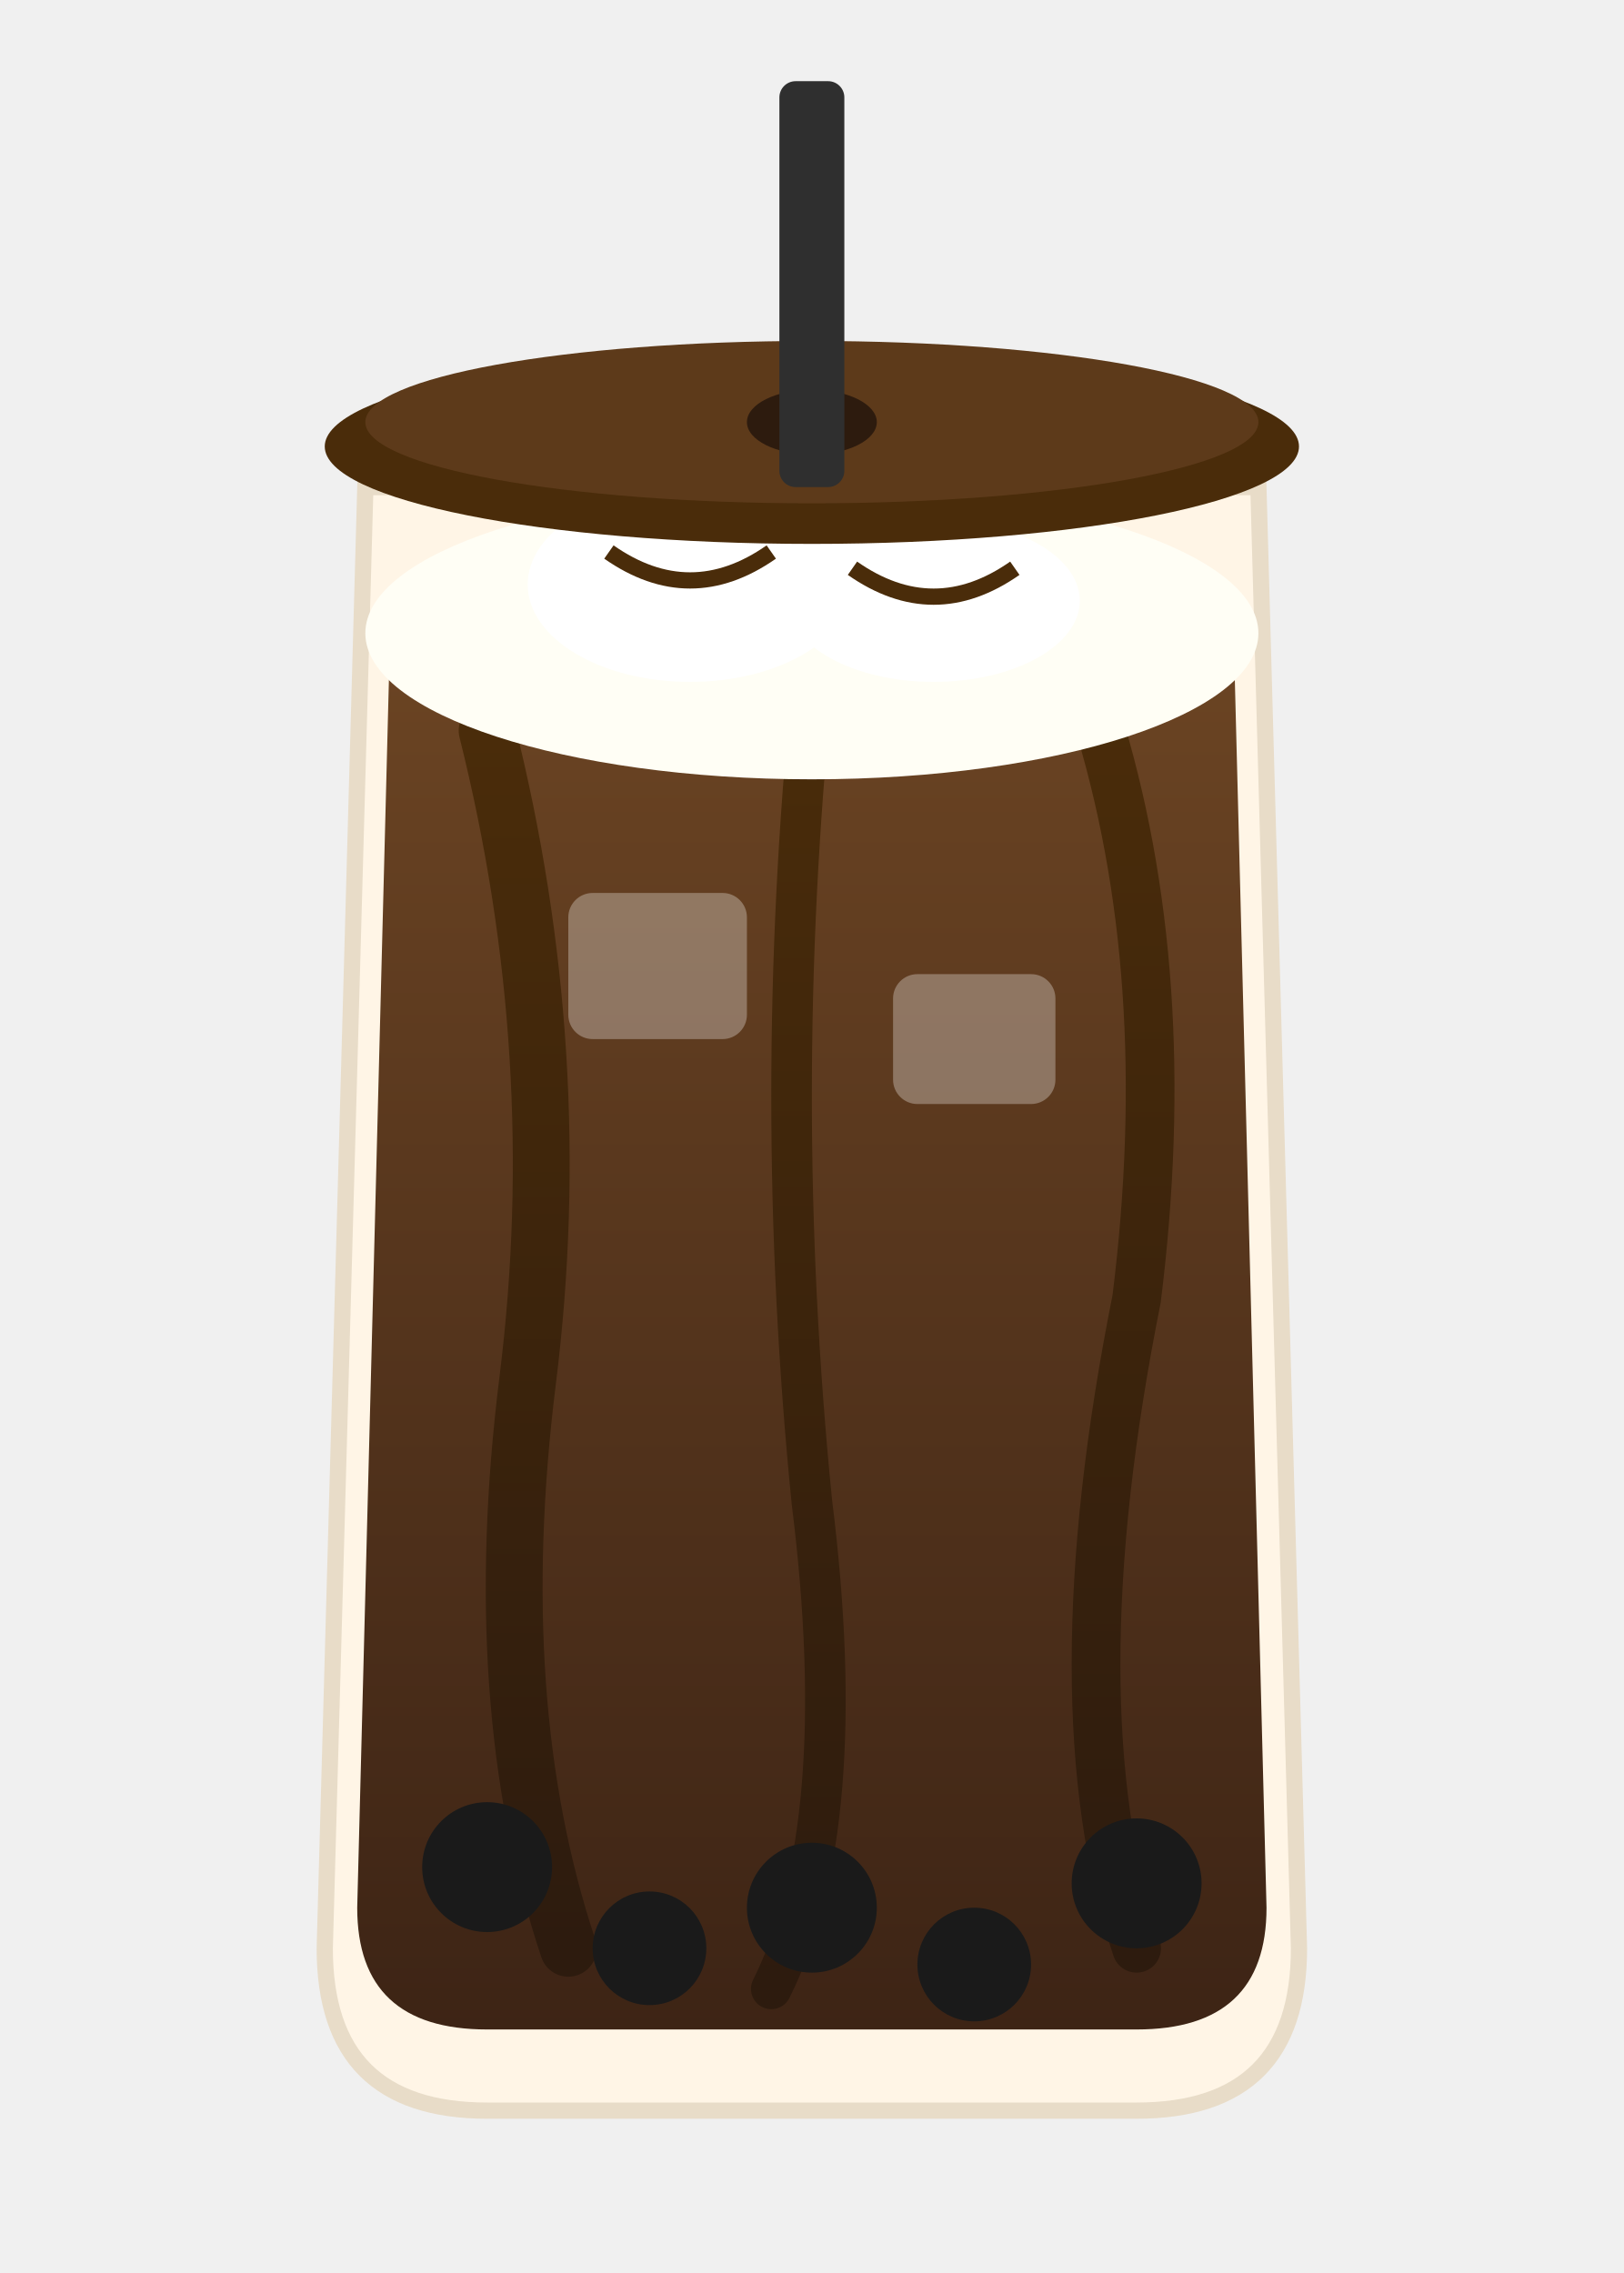
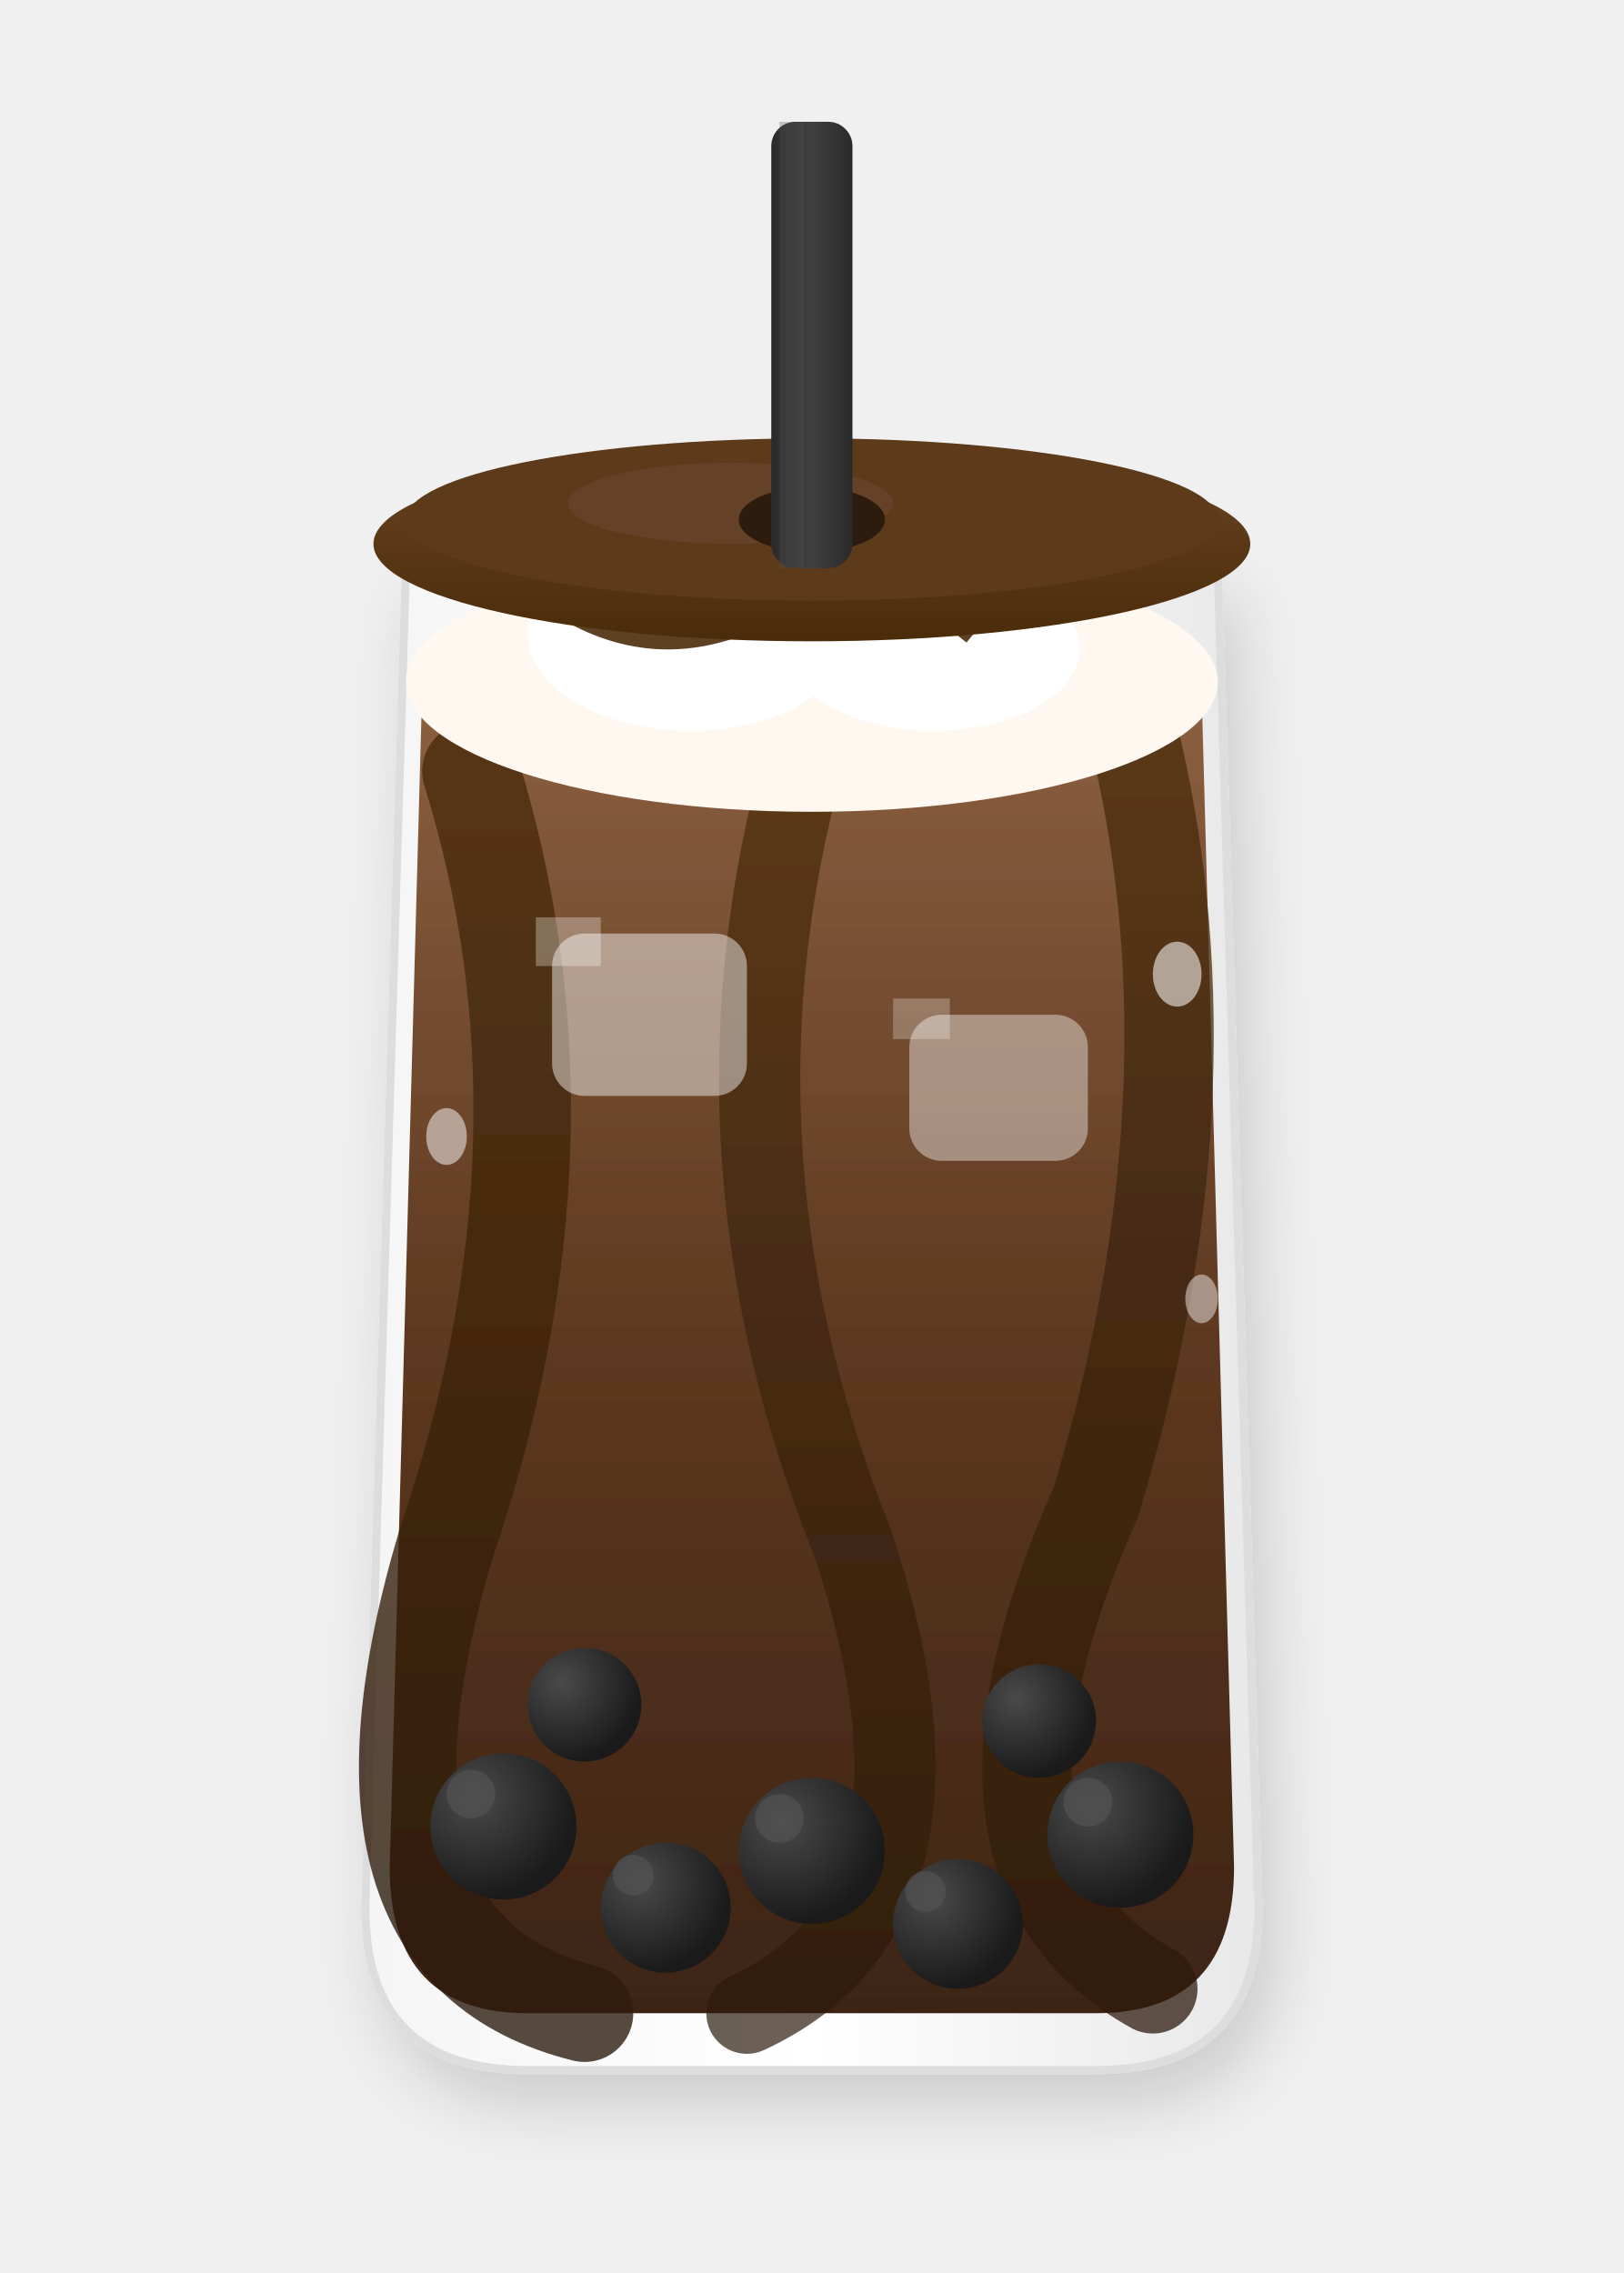
<svg xmlns="http://www.w3.org/2000/svg" viewBox="0 0 200 280">
  <defs>
-     <linearGradient id="mocha" x1="0%" y1="0%" x2="0%" y2="100%">
-       <stop offset="0%" style="stop-color:#6B4423" />
+     <linearGradient id="cupBodyIcedMocha" x1="0%" y1="0%" x2="100%" y2="0%">
+       <stop offset="0%" style="stop-color:#f5f5f5" />
+       <stop offset="50%" style="stop-color:#ffffff" />
+       <stop offset="100%" style="stop-color:#e8e8e8" />
+     </linearGradient>
+     <linearGradient id="icedMochaDrink" x1="0%" y1="0%" x2="0%" y2="100%">
+       <stop offset="0%" style="stop-color:#8B6040" />
+       <stop offset="50%" style="stop-color:#5D3820" />
      <stop offset="100%" style="stop-color:#3D2415" />
    </linearGradient>
-     <linearGradient id="mochaDrizzle" x1="0%" y1="0%" x2="0%" y2="100%">
+     <linearGradient id="mochaChocolateSwirl" x1="0%" y1="0%" x2="0%" y2="100%">
      <stop offset="0%" style="stop-color:#4A2C0A" />
      <stop offset="100%" style="stop-color:#2D1B0E" />
    </linearGradient>
+     <linearGradient id="icedMochaLid" x1="0%" y1="0%" x2="0%" y2="100%">
+       <stop offset="0%" style="stop-color:#6B4423" />
+       <stop offset="100%" style="stop-color:#4A2C0A" />
+     </linearGradient>
+     <linearGradient id="strawGradientIcedMocha" x1="0%" y1="0%" x2="100%" y2="0%">
+       <stop offset="0%" style="stop-color:#2a2a2a" />
+       <stop offset="50%" style="stop-color:#404040" />
+       <stop offset="100%" style="stop-color:#2a2a2a" />
+     </linearGradient>
+     <radialGradient id="bobaGlowIcedMocha" cx="30%" cy="30%" r="70%">
+       <stop offset="0%" style="stop-color:#4a4a4a" />
+       <stop offset="100%" style="stop-color:#1a1a1a" />
+     </radialGradient>
+     <filter id="shadowIcedMocha" x="-20%" y="-20%" width="140%" height="140%">
+       <feDropShadow dx="2" dy="4" stdDeviation="4" flood-opacity="0.15" />
+     </filter>
  </defs>
-   <path d="M45 60 L40 240 Q40 260 60 260 L140 260 Q160 260 160 240 L155 60 Z" fill="#FFF5E6" stroke="#E8DCC8" stroke-width="2" />
-   <path d="M48 80 L44 235 Q44 250 60 250 L140 250 Q156 250 156 235 L152 80 Z" fill="url(#mocha)" />
-   <path d="M60 90 Q70 130 65 170 Q60 210 70 240" stroke="url(#mochaDrizzle)" stroke-width="7" fill="none" stroke-linecap="round" />
-   <path d="M100 85 Q95 135 100 185 Q105 225 95 245" stroke="url(#mochaDrizzle)" stroke-width="5" fill="none" stroke-linecap="round" />
-   <path d="M135 88 Q145 120 140 160 Q130 210 140 240" stroke="url(#mochaDrizzle)" stroke-width="6" fill="none" stroke-linecap="round" />
-   <rect x="70" y="110" width="22" height="18" fill="#FFFFFF" opacity="0.3" rx="3" />
-   <rect x="110" y="120" width="20" height="16" fill="#FFFFFF" opacity="0.3" rx="3" />
-   <ellipse cx="100" cy="78" rx="55" ry="18" fill="#FFFEF5" />
-   <ellipse cx="85" cy="72" rx="20" ry="12" fill="#FFFFFF" />
-   <ellipse cx="115" cy="74" rx="18" ry="10" fill="#FFFFFF" />
-   <ellipse cx="100" cy="68" rx="15" ry="8" fill="#FFFFFF" />
-   <path d="M75 68 Q85 75 95 68" stroke="#4A2C0A" stroke-width="2" fill="none" />
-   <path d="M105 70 Q115 77 125 70" stroke="#4A2C0A" stroke-width="2" fill="none" />
-   <circle cx="60" cy="230" r="8" fill="#1A1A1A" />
-   <circle cx="80" cy="240" r="7" fill="#1A1A1A" />
-   <circle cx="100" cy="235" r="8" fill="#1A1A1A" />
-   <circle cx="120" cy="242" r="7" fill="#1A1A1A" />
-   <circle cx="140" cy="232" r="8" fill="#1A1A1A" />
-   <ellipse cx="100" cy="55" rx="60" ry="12" fill="#4A2C0A" />
-   <ellipse cx="100" cy="52" rx="55" ry="10" fill="#5D3A1A" />
-   <ellipse cx="100" cy="52" rx="8" ry="4" fill="#2D1B0E" />
-   <rect x="96" y="10" width="8" height="50" fill="#2F2F2F" rx="2" />
+   <g filter="url(#shadowIcedMocha)">
+     <path d="M50 70 L45 235 Q45 255 65 255 L135 255 Q155 255 155 235 L150 70 Z" fill="url(#cupBodyIcedMocha)" stroke="#ddd" stroke-width="1" />
+     <path d="M52 85 L48 230 Q48 248 65 248 L135 248 Q152 248 152 230 L148 85 Z" fill="url(#icedMochaDrink)" />
+     <path d="M58 95 Q72 140 55 190 Q40 240 72 248" stroke="url(#mochaChocolateSwirl)" stroke-width="12" fill="none" stroke-linecap="round" opacity="0.8" />
+     <path d="M100 90 Q85 140 105 190 Q120 235 92 248" stroke="url(#mochaChocolateSwirl)" stroke-width="10" fill="none" stroke-linecap="round" opacity="0.7" />
+     <path d="M140 92 Q150 135 135 185 Q115 230 142 245" stroke="url(#mochaChocolateSwirl)" stroke-width="11" fill="none" stroke-linecap="round" opacity="0.75" />
+     <rect x="68" y="115" width="24" height="20" rx="4" fill="#FFFFFF" opacity="0.45" />
+     <rect x="66" y="113" width="8" height="6" fill="#FFFFFF" opacity="0.3" />
+     <rect x="112" y="125" width="22" height="18" rx="4" fill="#FFFFFF" opacity="0.4" />
+     <rect x="110" y="123" width="7" height="5" fill="#FFFFFF" opacity="0.25" />
+   </g>
+   <ellipse cx="100" cy="84" rx="50" ry="16" fill="#FFF8F0" />
+   <ellipse cx="85" cy="78" rx="20" ry="12" fill="#FFFFFF" />
+   <ellipse cx="115" cy="80" rx="18" ry="10" fill="#FFFFFF" />
+   <ellipse cx="100" cy="74" rx="15" ry="9" fill="#FFFFFF" />
+   <path d="M70 75 Q82 82 95 75 Q108 68 120 78" stroke="#4A2C0A" stroke-width="3" fill="none" opacity="0.9" />
+   <path d="M85 68 Q95 76 105 68" stroke="#4A2C0A" stroke-width="2.5" fill="none" opacity="0.85" />
+   <g>
+     <circle cx="62" cy="225" r="9" fill="url(#bobaGlowIcedMocha)" />
+     <circle cx="58" cy="221" r="3" fill="#555" opacity="0.6" />
+     <circle cx="82" cy="235" r="8" fill="url(#bobaGlowIcedMocha)" />
+     <circle cx="78" cy="231" r="2.5" fill="#555" opacity="0.6" />
+     <circle cx="100" cy="228" r="9" fill="url(#bobaGlowIcedMocha)" />
+     <circle cx="96" cy="224" r="3" fill="#555" opacity="0.6" />
+     <circle cx="118" cy="237" r="8" fill="url(#bobaGlowIcedMocha)" />
+     <circle cx="114" cy="233" r="2.5" fill="#555" opacity="0.6" />
+     <circle cx="138" cy="226" r="9" fill="url(#bobaGlowIcedMocha)" />
+     <circle cx="134" cy="222" r="3" fill="#555" opacity="0.6" />
+     <circle cx="72" cy="210" r="7" fill="url(#bobaGlowIcedMocha)" />
+     <circle cx="128" cy="212" r="7" fill="url(#bobaGlowIcedMocha)" />
+   </g>
+   <ellipse cx="100" cy="67" rx="54" ry="12" fill="url(#icedMochaLid)" />
+   <ellipse cx="100" cy="64" rx="50" ry="10" fill="#5D3A1A" />
+   <ellipse cx="90" cy="62" rx="20" ry="5" fill="#6B4830" opacity="0.6" />
+   <ellipse cx="100" cy="64" rx="9" ry="4" fill="#2D1B0E" />
+   <rect x="95" y="15" width="10" height="55" rx="3" fill="url(#strawGradientIcedMocha)" />
+   <rect x="96" y="15" width="3" height="55" fill="#555" opacity="0.3" />
+   <ellipse cx="145" cy="120" rx="3" ry="4" fill="#fff" opacity="0.55" />
+   <ellipse cx="148" cy="160" rx="2" ry="3" fill="#fff" opacity="0.45" />
+   <ellipse cx="55" cy="140" rx="2.5" ry="3.5" fill="#fff" opacity="0.5" />
</svg>
